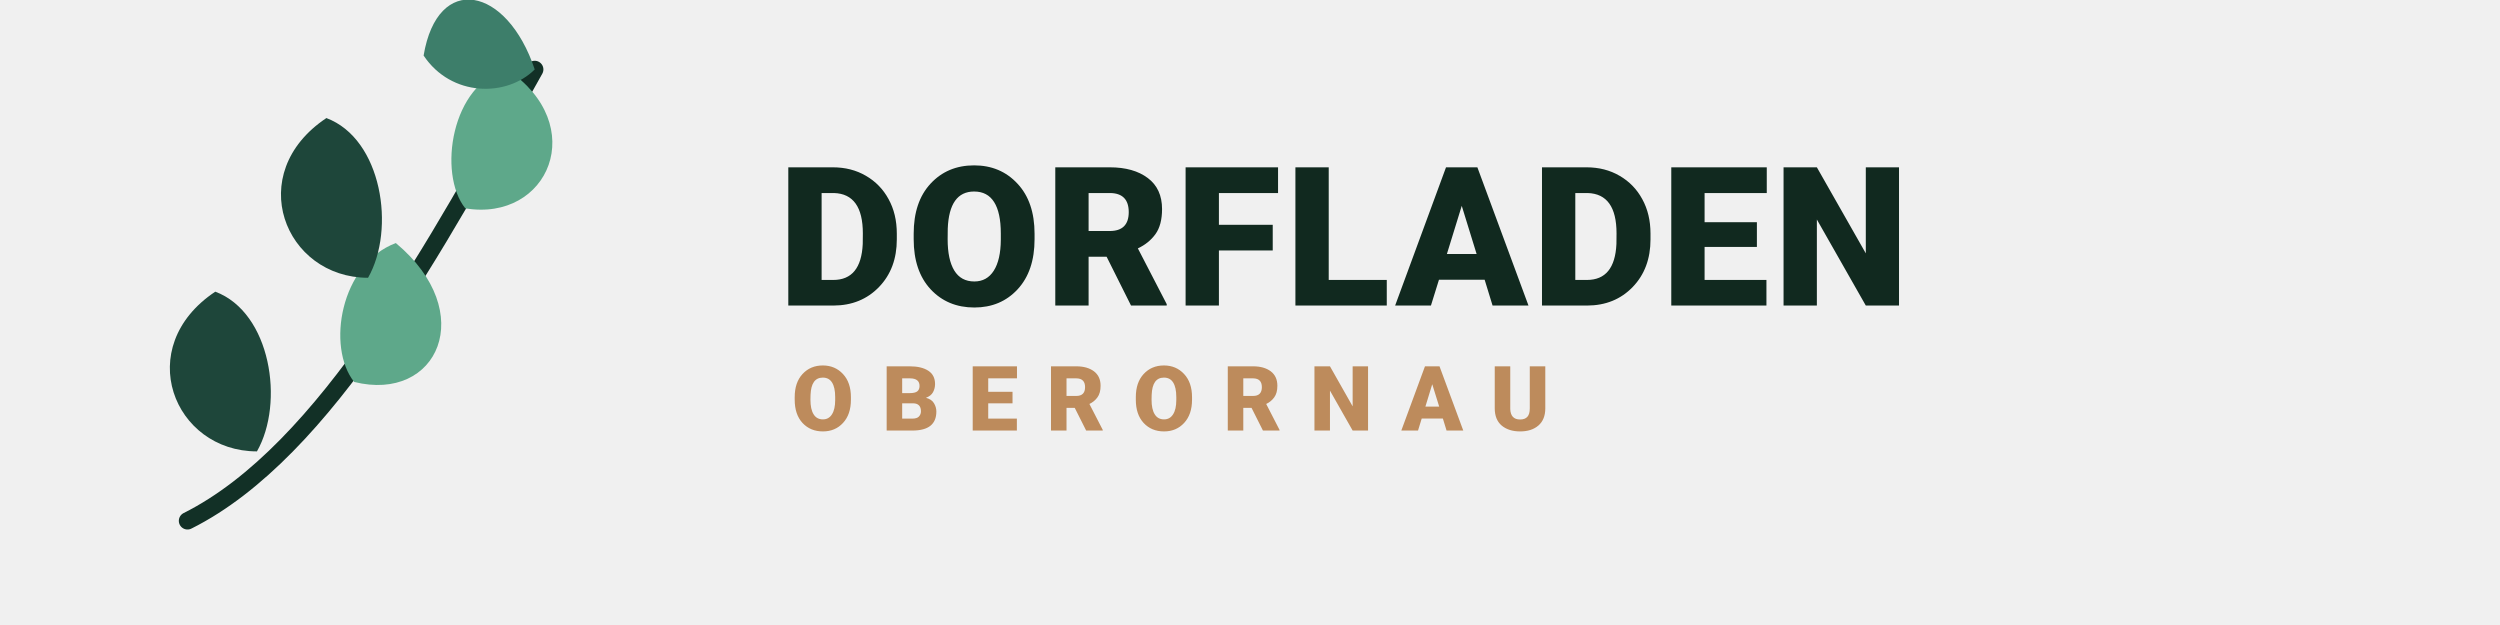
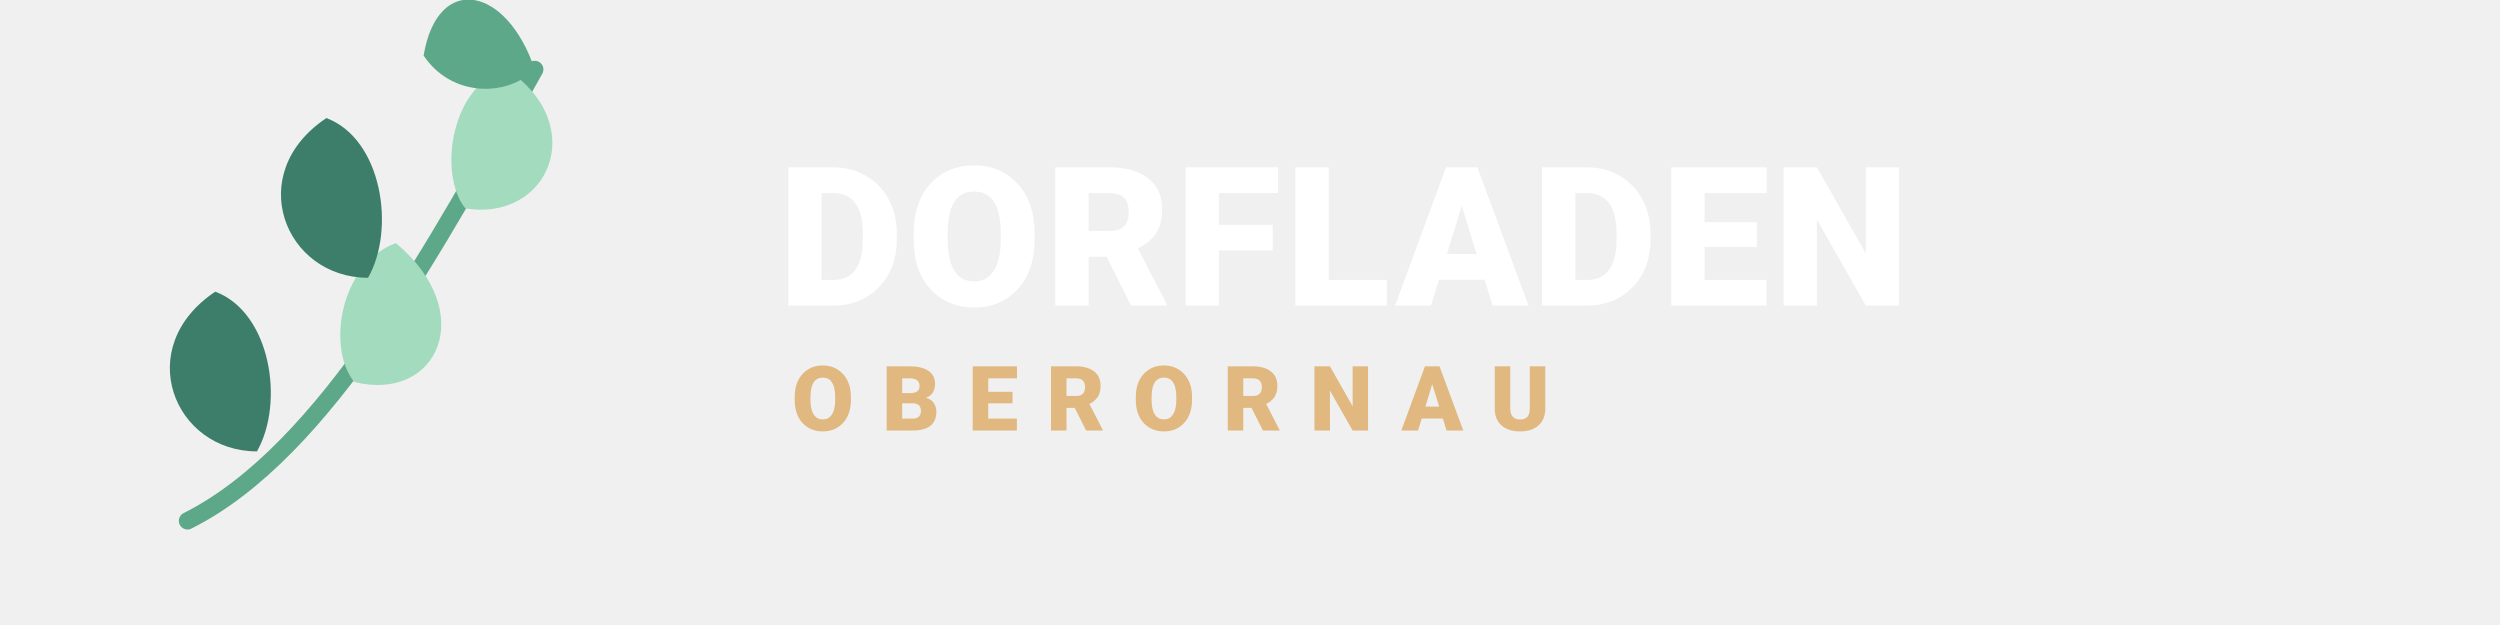
<svg xmlns="http://www.w3.org/2000/svg" viewBox="0 0 360 90" width="100%" height="100%">
  <g transform="translate(15, 0)">
-     <path d="M 12 75 C 32 65, 48 35, 62 10" fill="none" stroke="#123026" stroke-width="2.5" stroke-linecap="round" />
-     <path d="M 22 65 C 10 65, 4 50, 16 42 C 24 45, 26 58, 22 65 Z" fill="#1e463a" />
-     <path d="M 36 55 C 48 58, 54 45, 42 35 C 34 38, 32 50, 36 55 Z" fill="#5ea88a" />
-     <path d="M 38 40 C 26 40, 20 25, 32 17 C 40 20, 42 33, 38 40 Z" fill="#1e463a" />
-     <path d="M 52 30 C 64 32, 70 18, 58 10 C 50 12, 48 25, 52 30 Z" fill="#5ea88a" />
-     <path d="M 62 10 C 58 -2, 48 -4, 46 8 C 50 14, 58 14, 62 10 Z" fill="#3d7e6a" />
+     <path d="M 12 75 C 32 65, 48 35, 62 10" fill="none" stroke="#5ea88a" stroke-width="2.5" stroke-linecap="round" />
+     <path d="M 22 65 C 10 65, 4 50, 16 42 C 24 45, 26 58, 22 65 Z" fill="#3d7e6a" />
+     <path d="M 36 55 C 48 58, 54 45, 42 35 C 34 38, 32 50, 36 55 Z" fill="#a2dbbe" />
+     <path d="M 38 40 C 26 40, 20 25, 32 17 C 40 20, 42 33, 38 40 Z" fill="#3d7e6a" />
+     <path d="M 52 30 C 64 32, 70 18, 58 10 C 50 12, 48 25, 52 30 Z" fill="#a2dbbe" />
+     <path d="M 62 10 C 58 -2, 48 -4, 46 8 C 50 14, 58 14, 62 10 Z" fill="#5ea88a" />
  </g>
  <g transform="translate(112, 0)">
-     <text x="0" y="44" font-family="system-ui, -apple-system, BlinkMacSystemFont, 'Segoe UI', Roboto, sans-serif" font-size="28" font-weight="900" fill="#11291f" letter-spacing="0.5">DORFLADEN</text>
-     <text x="2" y="62" font-family="system-ui, -apple-system, BlinkMacSystemFont, 'Segoe UI', Roboto, sans-serif" font-size="13" font-weight="800" fill="#bd8b5c" letter-spacing="4">OBERORNAU</text>
+     <text x="0" y="44" font-family="system-ui, -apple-system, BlinkMacSystemFont, 'Segoe UI', Roboto, sans-serif" font-size="28" font-weight="900" fill="#ffffff" letter-spacing="0.5">DORFLADEN</text>
+     <text x="2" y="62" font-family="system-ui, -apple-system, BlinkMacSystemFont, 'Segoe UI', Roboto, sans-serif" font-size="13" font-weight="800" fill="#e0b880" letter-spacing="4">OBERORNAU</text>
  </g>
</svg>
